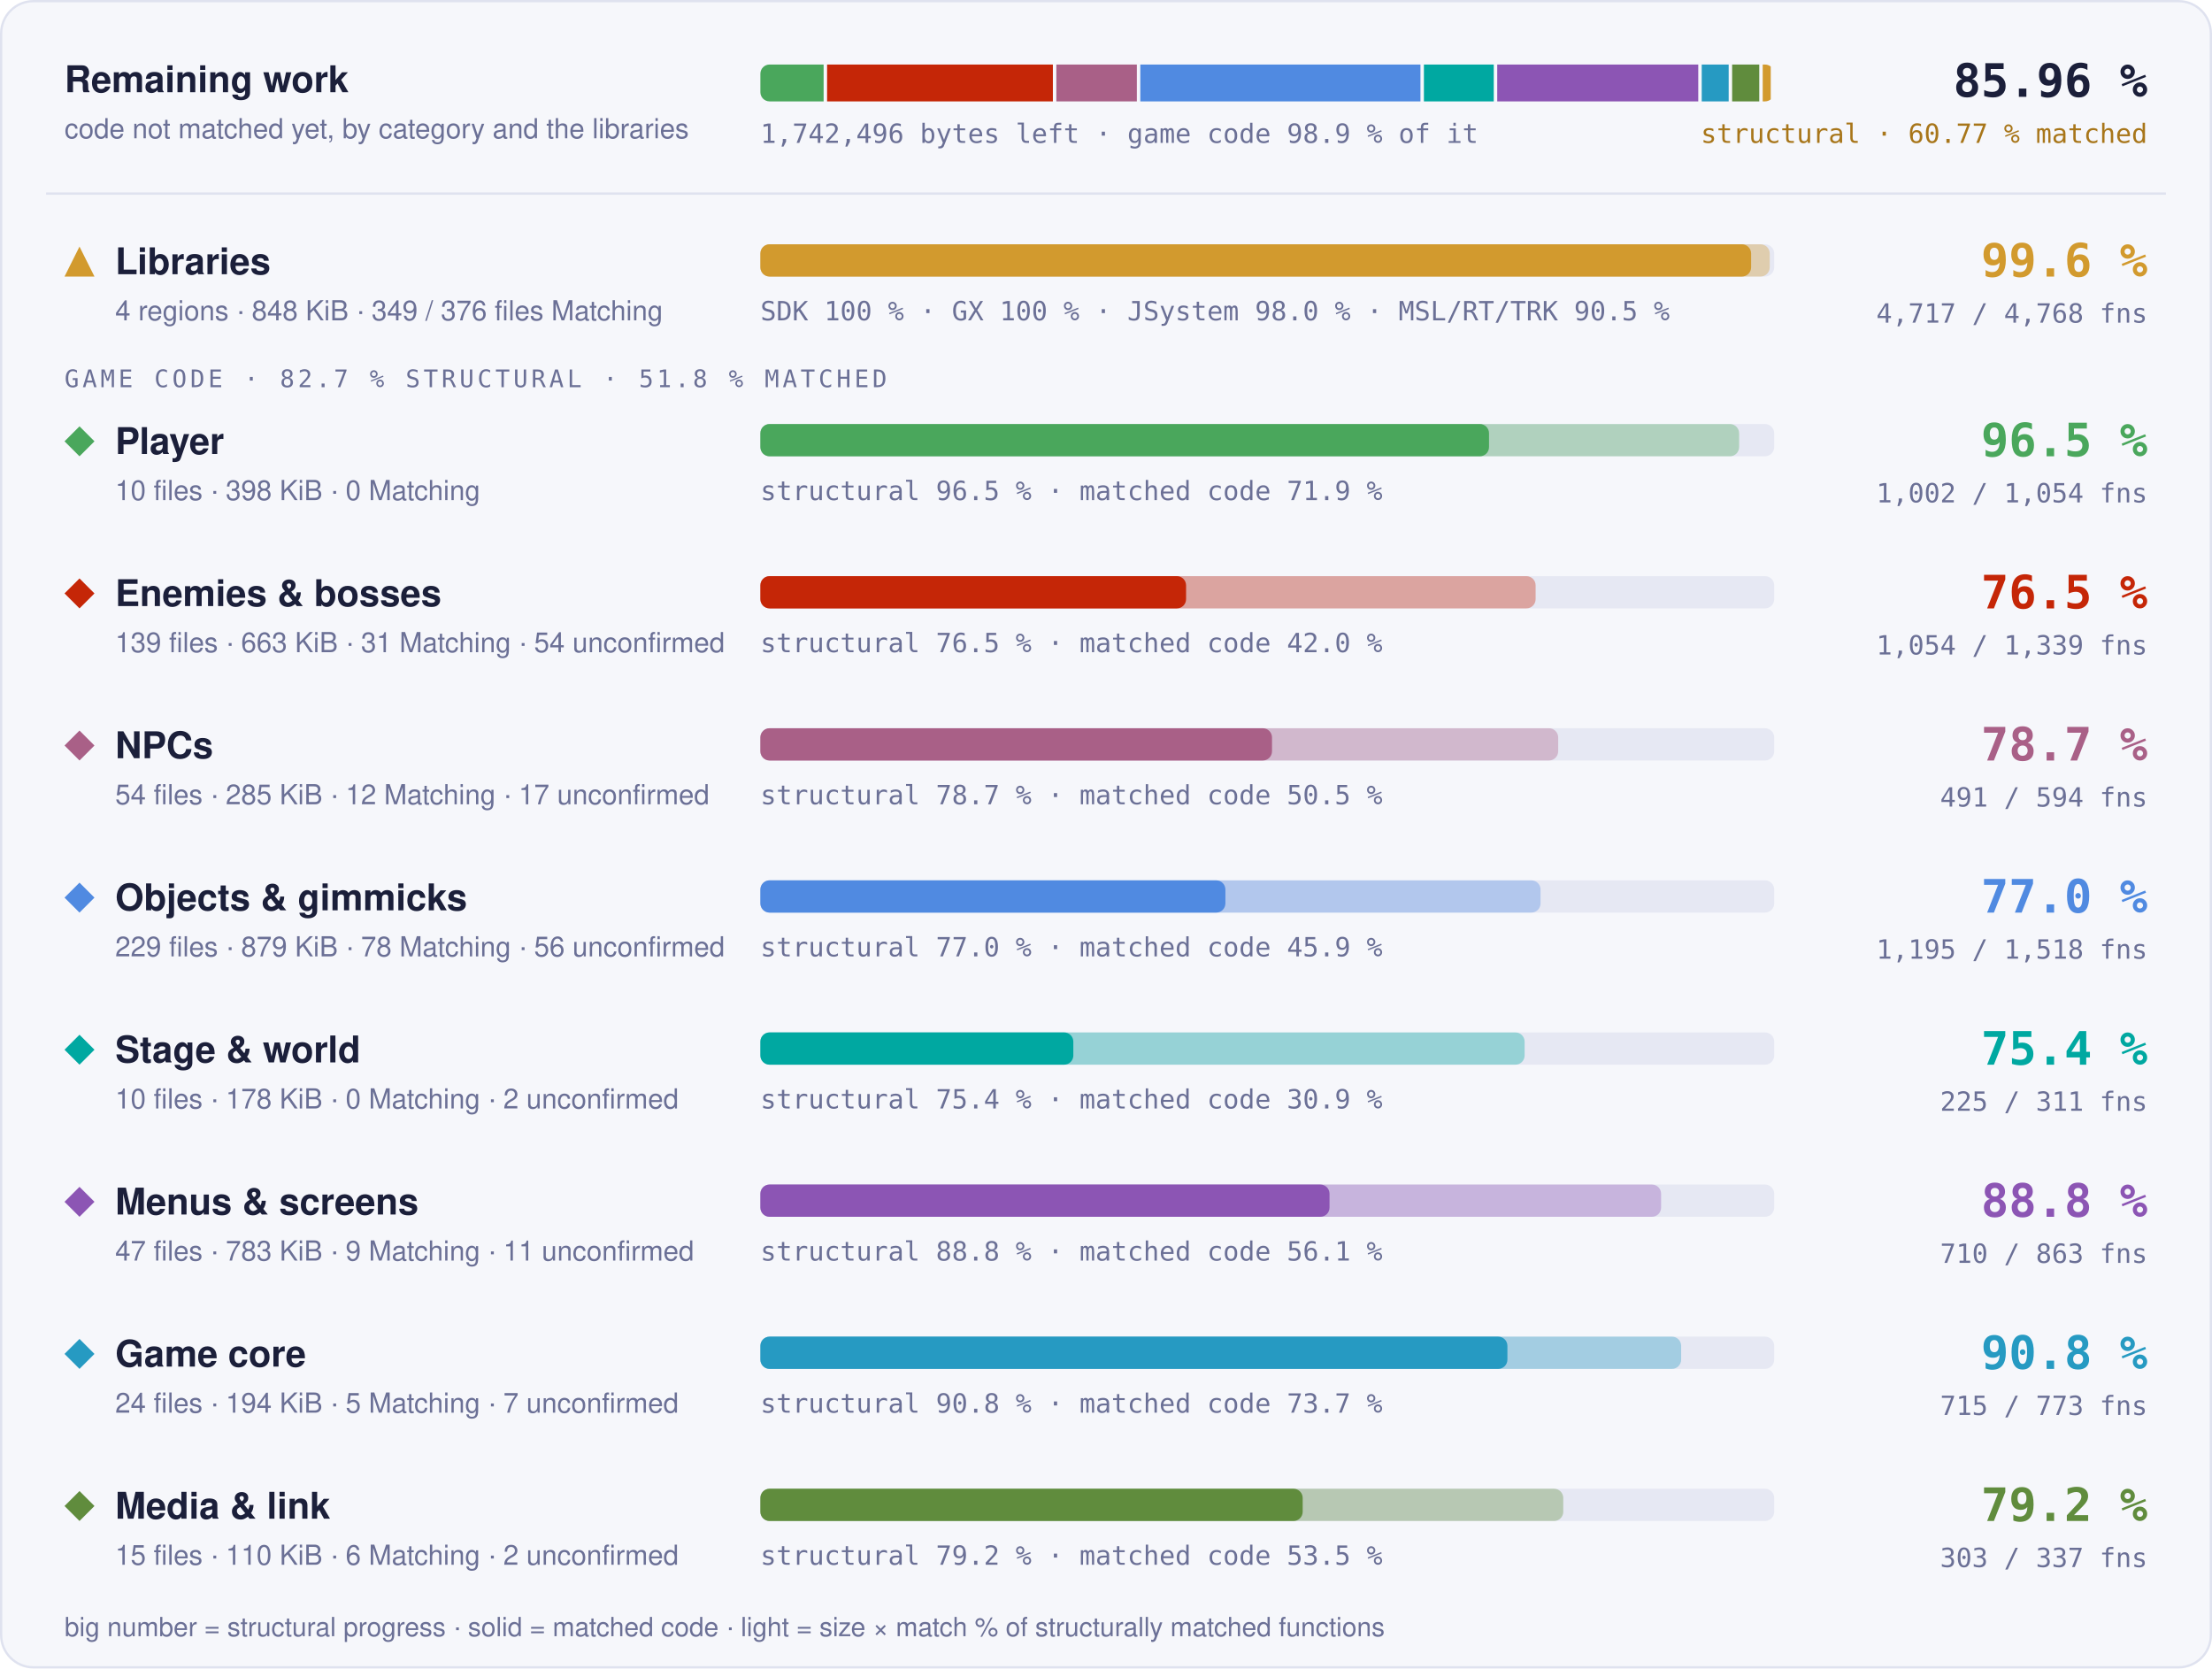
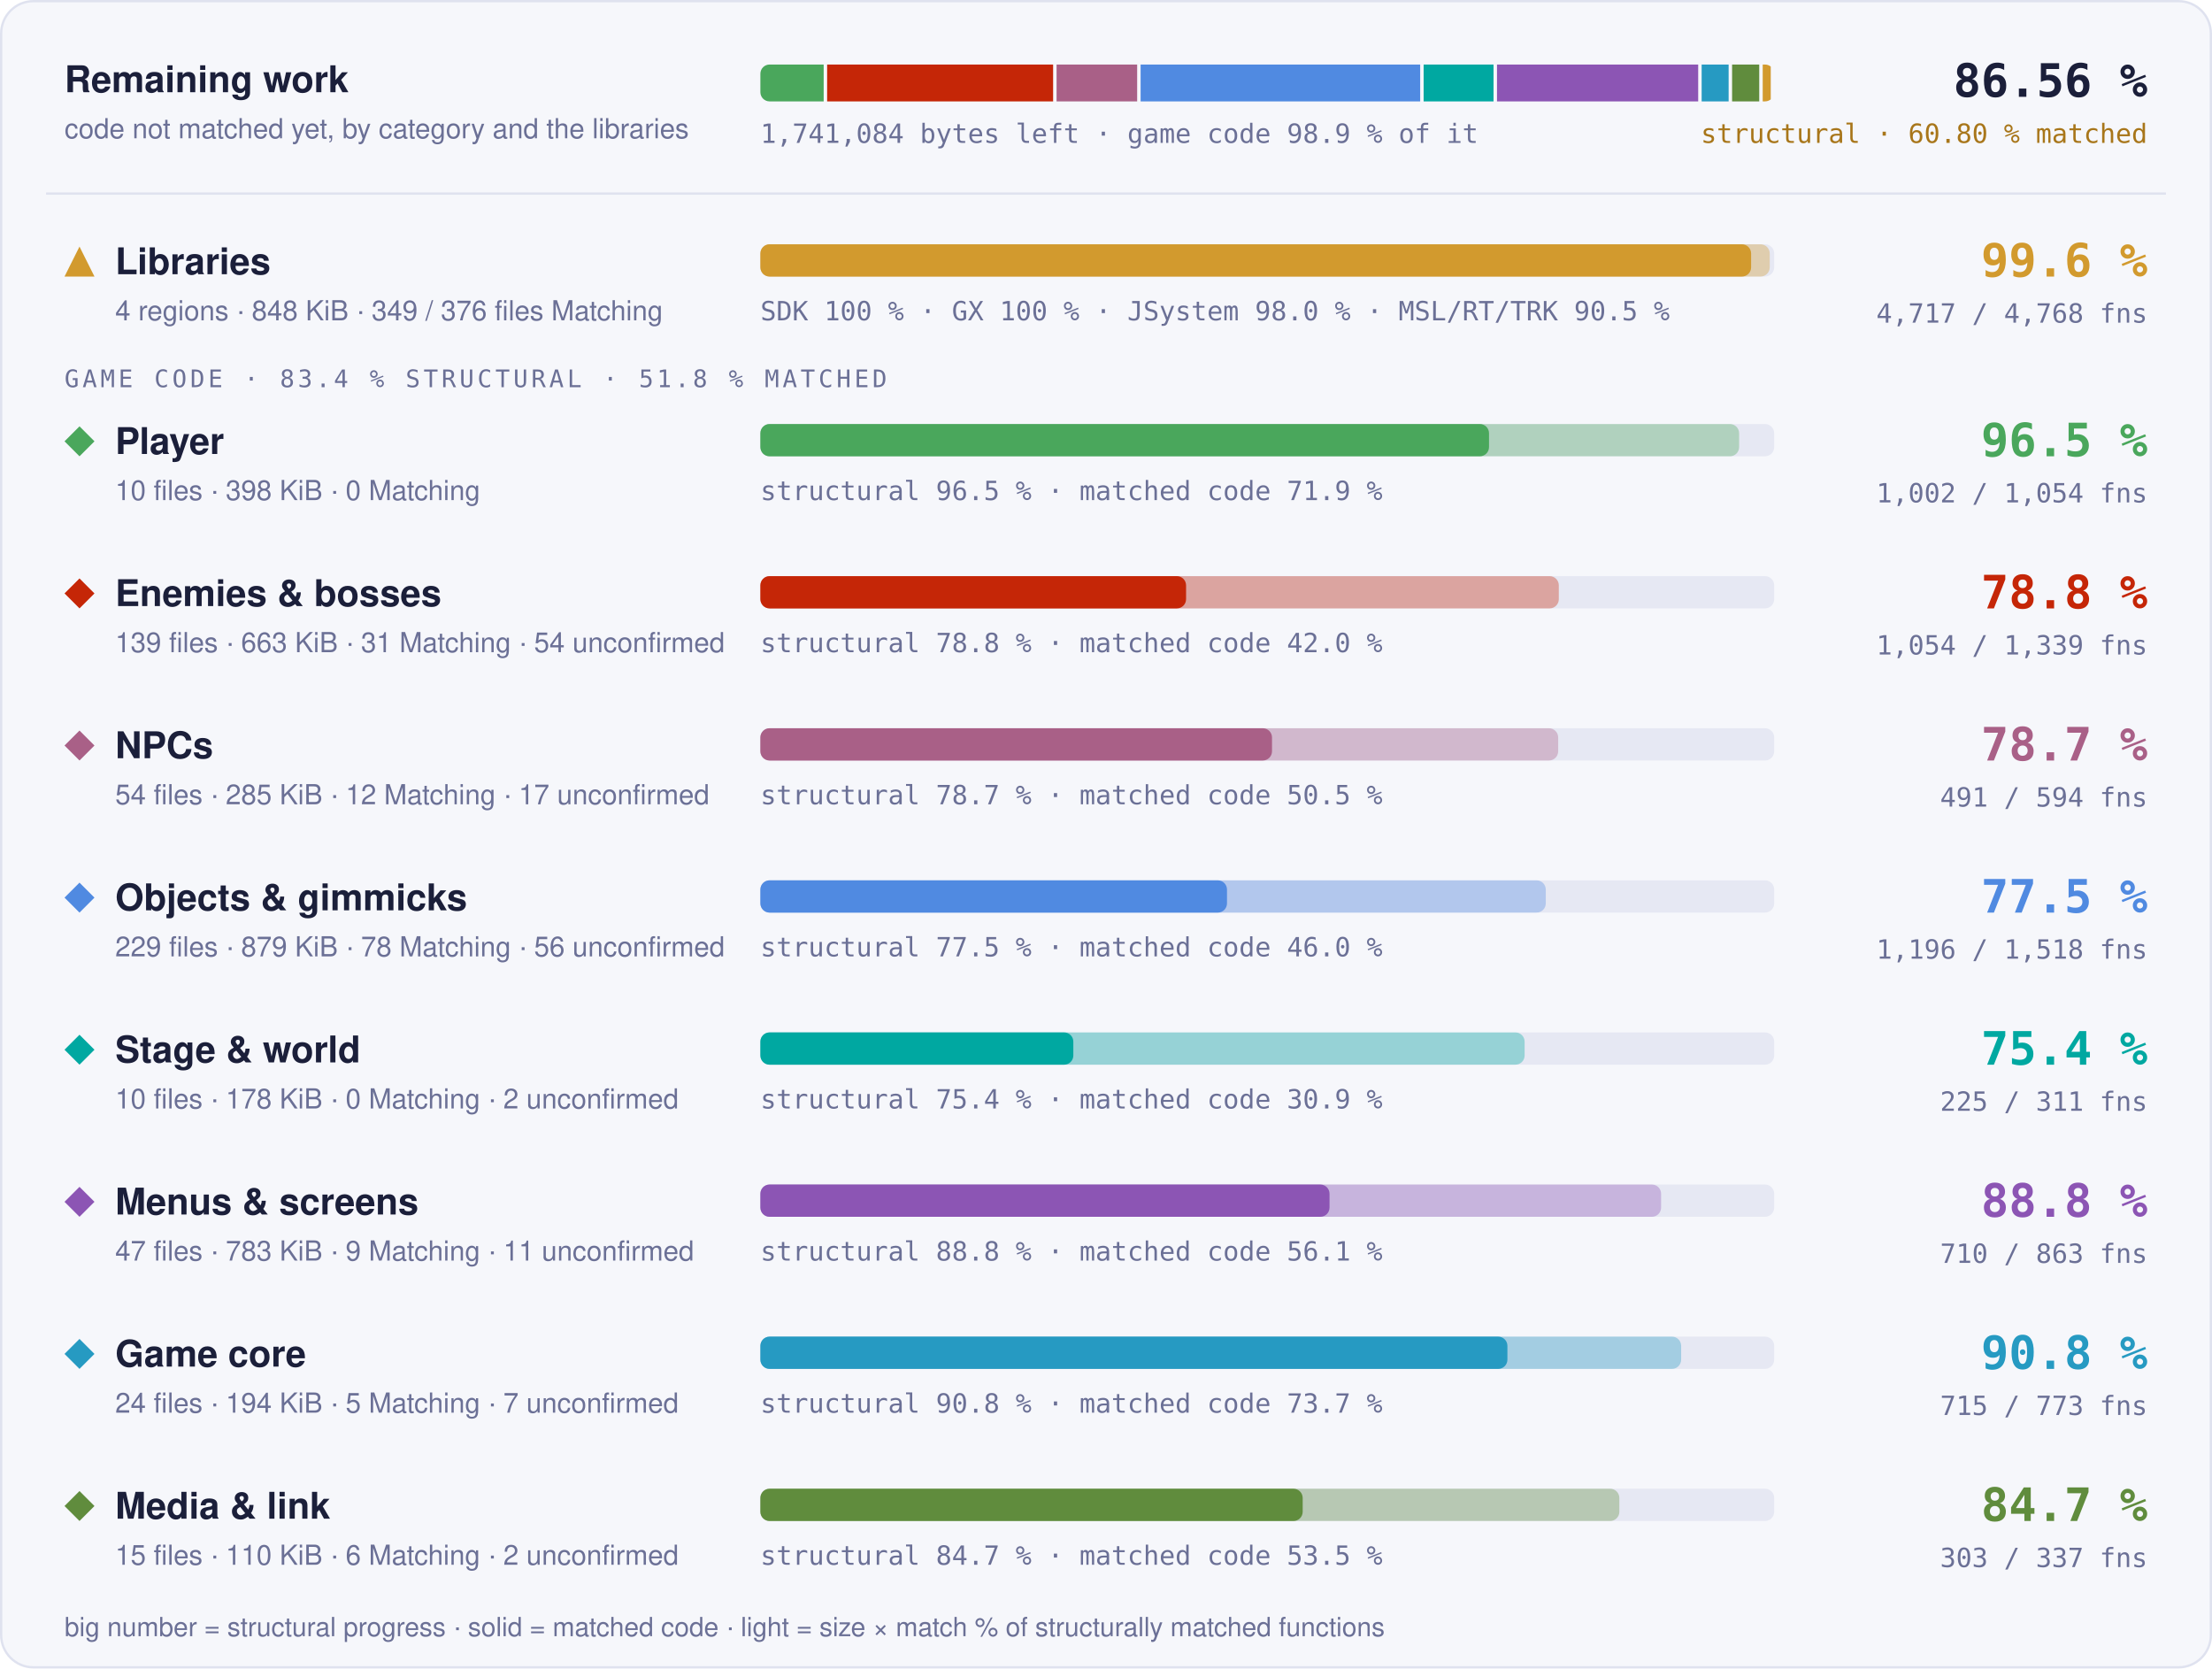
- <svg xmlns="http://www.w3.org/2000/svg" width="960" height="724" viewBox="0 0 960 724" role="img" aria-label="Progress overview: Libraries 99.6 % structural, 97.7 % matched code, 4717 of 4768 functions; Player 96.5 % structural, 71.9 % matched code, 1002 of 1054 functions; Enemies &amp; bosses 76.5 % structural, 42.0 % matched code, 1054 of 1339 functions; NPCs 78.7 % structural, 50.5 % matched code, 491 of 594 functions; Objects &amp; gimmicks 77.0 % structural, 45.9 % matched code, 1195 of 1518 functions; Stage &amp; world 75.4 % structural, 30.9 % matched code, 225 of 311 functions; Menus &amp; screens 88.8 % structural, 56.1 % matched code, 710 of 863 functions; Game core 90.8 % structural, 73.7 % matched code, 715 of 773 functions; Media &amp; link 79.2 % structural, 53.5 % matched code, 303 of 337 functions">
+ <svg xmlns="http://www.w3.org/2000/svg" width="960" height="724" viewBox="0 0 960 724" role="img" aria-label="Progress overview: Libraries 99.6 % structural, 97.7 % matched code, 4717 of 4768 functions; Player 96.5 % structural, 71.9 % matched code, 1002 of 1054 functions; Enemies &amp; bosses 78.8 % structural, 42.0 % matched code, 1054 of 1339 functions; NPCs 78.7 % structural, 50.5 % matched code, 491 of 594 functions; Objects &amp; gimmicks 77.5 % structural, 46.0 % matched code, 1196 of 1518 functions; Stage &amp; world 75.4 % structural, 30.9 % matched code, 225 of 311 functions; Menus &amp; screens 88.8 % structural, 56.1 % matched code, 710 of 863 functions; Game core 90.8 % structural, 73.7 % matched code, 715 of 773 functions; Media &amp; link 84.7 % structural, 53.5 % matched code, 303 of 337 functions">
  <style>text { font-family: -apple-system, BlinkMacSystemFont, 'Segoe UI', Helvetica, Arial, sans-serif; } .mono { font-family: ui-monospace, SFMono-Regular, 'SF Mono', Menlo, Consolas, monospace; } .grow { transform-box: fill-box; transform-origin: 0 50%; animation: grow 1.4s cubic-bezier(.2,.8,.2,1) both; } @keyframes grow { from { transform: scaleX(0); } } @media (prefers-reduced-motion: reduce) { * { animation: none !important; } }</style>
  <rect x="0.5" y="0.5" width="959" height="723" rx="14" fill="#f6f7fb" stroke="#dfe2ef" />
  <text x="28" y="40" font-size="16" font-weight="700" fill="#1b1f3a">Remaining work</text>
  <text x="28" y="60" font-size="12" fill="#6b7096">code not matched yet, by category and the libraries</text>
  <clipPath id="rw">
    <rect x="330" y="28" width="440" height="16" rx="4" />
  </clipPath>
  <g clip-path="url(#rw)">
-     <rect class="grow" x="330.00" y="28" width="27.45" height="16" fill="#4aa75c" />
-     <rect class="grow" x="358.95" y="28" width="98.00" height="16" fill="#c52607" />
-     <rect class="grow" x="458.45" y="28" width="34.94" height="16" fill="#a96087" />
-     <rect class="grow" x="494.89" y="28" width="121.58" height="16" fill="#508ae1" />
-     <rect class="grow" x="617.97" y="28" width="30.32" height="16" fill="#00a8a1" />
-     <rect class="grow" x="649.79" y="28" width="87.25" height="16" fill="#8c55b4" />
-     <rect class="grow" x="738.54" y="28" width="11.70" height="16" fill="#269ac2" />
-     <rect class="grow" x="751.74" y="28" width="11.77" height="16" fill="#608c3d" />
+     <rect class="grow" x="330.00" y="28" width="27.47" height="16" fill="#4aa75c" />
+     <rect class="grow" x="358.97" y="28" width="98.08" height="16" fill="#c52607" />
+     <rect class="grow" x="458.55" y="28" width="34.97" height="16" fill="#a96087" />
+     <rect class="grow" x="495.02" y="28" width="121.33" height="16" fill="#508ae1" />
+     <rect class="grow" x="617.85" y="28" width="30.34" height="16" fill="#00a8a1" />
+     <rect class="grow" x="649.69" y="28" width="87.32" height="16" fill="#8c55b4" />
+     <rect class="grow" x="738.51" y="28" width="11.71" height="16" fill="#269ac2" />
+     <rect class="grow" x="751.72" y="28" width="11.78" height="16" fill="#608c3d" />
    <rect class="grow" x="765.01" y="28" width="3.49" height="16" fill="#d29a2e" />
  </g>
-   <text x="330" y="62" class="mono" font-size="11.5" fill="#6b7096">1,742,496 bytes left · game code 98.9 % of it</text>
-   <text x="932" y="42" text-anchor="end" class="mono" font-size="20" font-weight="700" fill="#1b1f3a">85.96 %</text>
-   <text x="932" y="62" text-anchor="end" class="mono" font-size="11.5" fill="#a8761a">structural · 60.77 % matched</text>
+   <text x="330" y="62" class="mono" font-size="11.5" fill="#6b7096">1,741,084 bytes left · game code 98.9 % of it</text>
+   <text x="932" y="42" text-anchor="end" class="mono" font-size="20" font-weight="700" fill="#1b1f3a">86.56 %</text>
+   <text x="932" y="62" text-anchor="end" class="mono" font-size="11.5" fill="#a8761a">structural · 60.80 % matched</text>
  <line x1="20" x2="940" y1="84" y2="84" stroke="#dfe2ef" />
  <g fill="#d29a2e">
    <path d="M34.5 107L41 120L28 120Z" />
  </g>
  <text x="50" y="119" font-size="16" font-weight="700" fill="#1b1f3a">Libraries</text>
  <text x="50" y="139" font-size="12" fill="#6b7096">4 regions · 848 KiB · 349 / 376 files Matching</text>
  <rect x="330" y="106" width="440" height="14" rx="4" fill="#e6e8f3" />
  <rect class="grow" style="animation-delay:0.0s" x="330" y="106" width="438.06" height="14" rx="4" fill="#d29a2e" fill-opacity="0.35" />
  <rect class="grow" style="animation-delay:0.0s" x="330" y="106" width="429.98" height="14" rx="4" fill="#d29a2e" />
  <text x="330" y="139" class="mono" font-size="11.5" fill="#6b7096">SDK 100 % · GX 100 % · JSystem 98.0 % · MSL/RT/TRK 90.5 %</text>
  <text x="932" y="120" text-anchor="end" class="mono" font-size="20" font-weight="700" fill="#d29a2e">99.6 %</text>
  <text x="932" y="140" text-anchor="end" class="mono" font-size="11.5" fill="#6b7096">4,717 / 4,768 fns</text>
-   <text x="28" y="168" class="mono" font-size="10.5" letter-spacing="0.14em" fill="#6b7096">GAME CODE · 82.7 % STRUCTURAL · 51.8 % MATCHED</text>
+   <text x="28" y="168" class="mono" font-size="10.5" letter-spacing="0.14em" fill="#6b7096">GAME CODE · 83.4 % STRUCTURAL · 51.8 % MATCHED</text>
  <g fill="#4aa75c">
    <path d="M34.5 185L41 191.5L34.5 198L28 191.5Z" />
  </g>
  <text x="50" y="197" font-size="16" font-weight="700" fill="#1b1f3a">Player</text>
  <text x="50" y="217" font-size="12" fill="#6b7096">10 files · 398 KiB · 0 Matching</text>
  <rect x="330" y="184" width="440" height="14" rx="4" fill="#e6e8f3" />
  <rect class="grow" style="animation-delay:0.1s" x="330" y="184" width="424.77" height="14" rx="4" fill="#4aa75c" fill-opacity="0.35" />
  <rect class="grow" style="animation-delay:0.1s" x="330" y="184" width="316.23" height="14" rx="4" fill="#4aa75c" />
  <text x="330" y="217" class="mono" font-size="11.5" fill="#6b7096">structural 96.5 % · matched code 71.9 %</text>
  <text x="932" y="198" text-anchor="end" class="mono" font-size="20" font-weight="700" fill="#4aa75c">96.5 %</text>
  <text x="932" y="218" text-anchor="end" class="mono" font-size="11.5" fill="#6b7096">1,002 / 1,054 fns</text>
  <g fill="#c52607">
    <path d="M34.5 251L41 257.5L34.5 264L28 257.5Z" />
  </g>
  <text x="50" y="263" font-size="16" font-weight="700" fill="#1b1f3a">Enemies &amp; bosses</text>
  <text x="50" y="283" font-size="12" fill="#6b7096">139 files · 663 KiB · 31 Matching · 54 unconfirmed</text>
  <rect x="330" y="250" width="440" height="14" rx="4" fill="#e6e8f3" />
-   <rect class="grow" style="animation-delay:0.2s" x="330" y="250" width="336.45" height="14" rx="4" fill="#c52607" fill-opacity="0.35" />
+   <rect class="grow" style="animation-delay:0.2s" x="330" y="250" width="346.52" height="14" rx="4" fill="#c52607" fill-opacity="0.35" />
  <rect class="grow" style="animation-delay:0.2s" x="330" y="250" width="184.75" height="14" rx="4" fill="#c52607" />
-   <text x="330" y="283" class="mono" font-size="11.5" fill="#6b7096">structural 76.5 % · matched code 42.0 %</text>
-   <text x="932" y="264" text-anchor="end" class="mono" font-size="20" font-weight="700" fill="#c52607">76.5 %</text>
+   <text x="330" y="283" class="mono" font-size="11.5" fill="#6b7096">structural 78.8 % · matched code 42.0 %</text>
+   <text x="932" y="264" text-anchor="end" class="mono" font-size="20" font-weight="700" fill="#c52607">78.8 %</text>
  <text x="932" y="284" text-anchor="end" class="mono" font-size="11.5" fill="#6b7096">1,054 / 1,339 fns</text>
  <g fill="#a96087">
    <path d="M34.5 317L41 323.5L34.5 330L28 323.5Z" />
  </g>
  <text x="50" y="329" font-size="16" font-weight="700" fill="#1b1f3a">NPCs</text>
  <text x="50" y="349" font-size="12" fill="#6b7096">54 files · 285 KiB · 12 Matching · 17 unconfirmed</text>
  <rect x="330" y="316" width="440" height="14" rx="4" fill="#e6e8f3" />
  <rect class="grow" style="animation-delay:0.3s" x="330" y="316" width="346.24" height="14" rx="4" fill="#a96087" fill-opacity="0.35" />
  <rect class="grow" style="animation-delay:0.3s" x="330" y="316" width="222.05" height="14" rx="4" fill="#a96087" />
  <text x="330" y="349" class="mono" font-size="11.5" fill="#6b7096">structural 78.7 % · matched code 50.5 %</text>
  <text x="932" y="330" text-anchor="end" class="mono" font-size="20" font-weight="700" fill="#a96087">78.7 %</text>
  <text x="932" y="350" text-anchor="end" class="mono" font-size="11.5" fill="#6b7096">491 / 594 fns</text>
  <g fill="#508ae1">
    <path d="M34.5 383L41 389.5L34.5 396L28 389.5Z" />
  </g>
  <text x="50" y="395" font-size="16" font-weight="700" fill="#1b1f3a">Objects &amp; gimmicks</text>
  <text x="50" y="415" font-size="12" fill="#6b7096">229 files · 879 KiB · 78 Matching · 56 unconfirmed</text>
  <rect x="330" y="382" width="440" height="14" rx="4" fill="#e6e8f3" />
-   <rect class="grow" style="animation-delay:0.4s" x="330" y="382" width="338.59" height="14" rx="4" fill="#508ae1" fill-opacity="0.35" />
-   <rect class="grow" style="animation-delay:0.4s" x="330" y="382" width="201.82" height="14" rx="4" fill="#508ae1" />
-   <text x="330" y="415" class="mono" font-size="11.5" fill="#6b7096">structural 77.0 % · matched code 45.9 %</text>
-   <text x="932" y="396" text-anchor="end" class="mono" font-size="20" font-weight="700" fill="#508ae1">77.0 %</text>
-   <text x="932" y="416" text-anchor="end" class="mono" font-size="11.5" fill="#6b7096">1,195 / 1,518 fns</text>
+   <rect class="grow" style="animation-delay:0.4s" x="330" y="382" width="340.86" height="14" rx="4" fill="#508ae1" fill-opacity="0.35" />
+   <rect class="grow" style="animation-delay:0.4s" x="330" y="382" width="202.51" height="14" rx="4" fill="#508ae1" />
+   <text x="330" y="415" class="mono" font-size="11.5" fill="#6b7096">structural 77.5 % · matched code 46.0 %</text>
+   <text x="932" y="396" text-anchor="end" class="mono" font-size="20" font-weight="700" fill="#508ae1">77.5 %</text>
+   <text x="932" y="416" text-anchor="end" class="mono" font-size="11.5" fill="#6b7096">1,196 / 1,518 fns</text>
  <g fill="#00a8a1">
    <path d="M34.5 449L41 455.5L34.5 462L28 455.5Z" />
  </g>
  <text x="50" y="461" font-size="16" font-weight="700" fill="#1b1f3a">Stage &amp; world</text>
  <text x="50" y="481" font-size="12" fill="#6b7096">10 files · 178 KiB · 0 Matching · 2 unconfirmed</text>
  <rect x="330" y="448" width="440" height="14" rx="4" fill="#e6e8f3" />
  <rect class="grow" style="animation-delay:0.5s" x="330" y="448" width="331.68" height="14" rx="4" fill="#00a8a1" fill-opacity="0.35" />
  <rect class="grow" style="animation-delay:0.5s" x="330" y="448" width="135.82" height="14" rx="4" fill="#00a8a1" />
  <text x="330" y="481" class="mono" font-size="11.5" fill="#6b7096">structural 75.4 % · matched code 30.9 %</text>
  <text x="932" y="462" text-anchor="end" class="mono" font-size="20" font-weight="700" fill="#00a8a1">75.4 %</text>
  <text x="932" y="482" text-anchor="end" class="mono" font-size="11.5" fill="#6b7096">225 / 311 fns</text>
  <g fill="#8c55b4">
    <path d="M34.5 515L41 521.5L34.5 528L28 521.5Z" />
  </g>
  <text x="50" y="527" font-size="16" font-weight="700" fill="#1b1f3a">Menus &amp; screens</text>
  <text x="50" y="547" font-size="12" fill="#6b7096">47 files · 783 KiB · 9 Matching · 11 unconfirmed</text>
  <rect x="330" y="514" width="440" height="14" rx="4" fill="#e6e8f3" />
  <rect class="grow" style="animation-delay:0.6s" x="330" y="514" width="390.91" height="14" rx="4" fill="#8c55b4" fill-opacity="0.35" />
  <rect class="grow" style="animation-delay:0.6s" x="330" y="514" width="247.01" height="14" rx="4" fill="#8c55b4" />
  <text x="330" y="547" class="mono" font-size="11.5" fill="#6b7096">structural 88.8 % · matched code 56.1 %</text>
  <text x="932" y="528" text-anchor="end" class="mono" font-size="20" font-weight="700" fill="#8c55b4">88.8 %</text>
  <text x="932" y="548" text-anchor="end" class="mono" font-size="11.5" fill="#6b7096">710 / 863 fns</text>
  <g fill="#269ac2">
    <path d="M34.5 581L41 587.5L34.5 594L28 587.5Z" />
  </g>
  <text x="50" y="593" font-size="16" font-weight="700" fill="#1b1f3a">Game core</text>
  <text x="50" y="613" font-size="12" fill="#6b7096">24 files · 194 KiB · 5 Matching · 7 unconfirmed</text>
  <rect x="330" y="580" width="440" height="14" rx="4" fill="#e6e8f3" />
  <rect class="grow" style="animation-delay:0.7s" x="330" y="580" width="399.61" height="14" rx="4" fill="#269ac2" fill-opacity="0.35" />
  <rect class="grow" style="animation-delay:0.7s" x="330" y="580" width="324.21" height="14" rx="4" fill="#269ac2" />
  <text x="330" y="613" class="mono" font-size="11.5" fill="#6b7096">structural 90.8 % · matched code 73.7 %</text>
  <text x="932" y="594" text-anchor="end" class="mono" font-size="20" font-weight="700" fill="#269ac2">90.8 %</text>
  <text x="932" y="614" text-anchor="end" class="mono" font-size="11.5" fill="#6b7096">715 / 773 fns</text>
  <g fill="#608c3d">
    <path d="M34.5 647L41 653.5L34.5 660L28 653.5Z" />
  </g>
  <text x="50" y="659" font-size="16" font-weight="700" fill="#1b1f3a">Media &amp; link</text>
  <text x="50" y="679" font-size="12" fill="#6b7096">15 files · 110 KiB · 6 Matching · 2 unconfirmed</text>
  <rect x="330" y="646" width="440" height="14" rx="4" fill="#e6e8f3" />
-   <rect class="grow" style="animation-delay:0.8s" x="330" y="646" width="348.45" height="14" rx="4" fill="#608c3d" fill-opacity="0.35" />
+   <rect class="grow" style="animation-delay:0.8s" x="330" y="646" width="372.79" height="14" rx="4" fill="#608c3d" fill-opacity="0.35" />
  <rect class="grow" style="animation-delay:0.8s" x="330" y="646" width="235.36" height="14" rx="4" fill="#608c3d" />
-   <text x="330" y="679" class="mono" font-size="11.5" fill="#6b7096">structural 79.2 % · matched code 53.5 %</text>
-   <text x="932" y="660" text-anchor="end" class="mono" font-size="20" font-weight="700" fill="#608c3d">79.2 %</text>
+   <text x="330" y="679" class="mono" font-size="11.5" fill="#6b7096">structural 84.7 % · matched code 53.5 %</text>
+   <text x="932" y="660" text-anchor="end" class="mono" font-size="20" font-weight="700" fill="#608c3d">84.7 %</text>
  <text x="932" y="680" text-anchor="end" class="mono" font-size="11.5" fill="#6b7096">303 / 337 fns</text>
  <text x="28" y="710" font-size="11.5" fill="#6b7096">big number = structural progress · solid = matched code · light = size × match % of structurally matched functions</text>
</svg>
